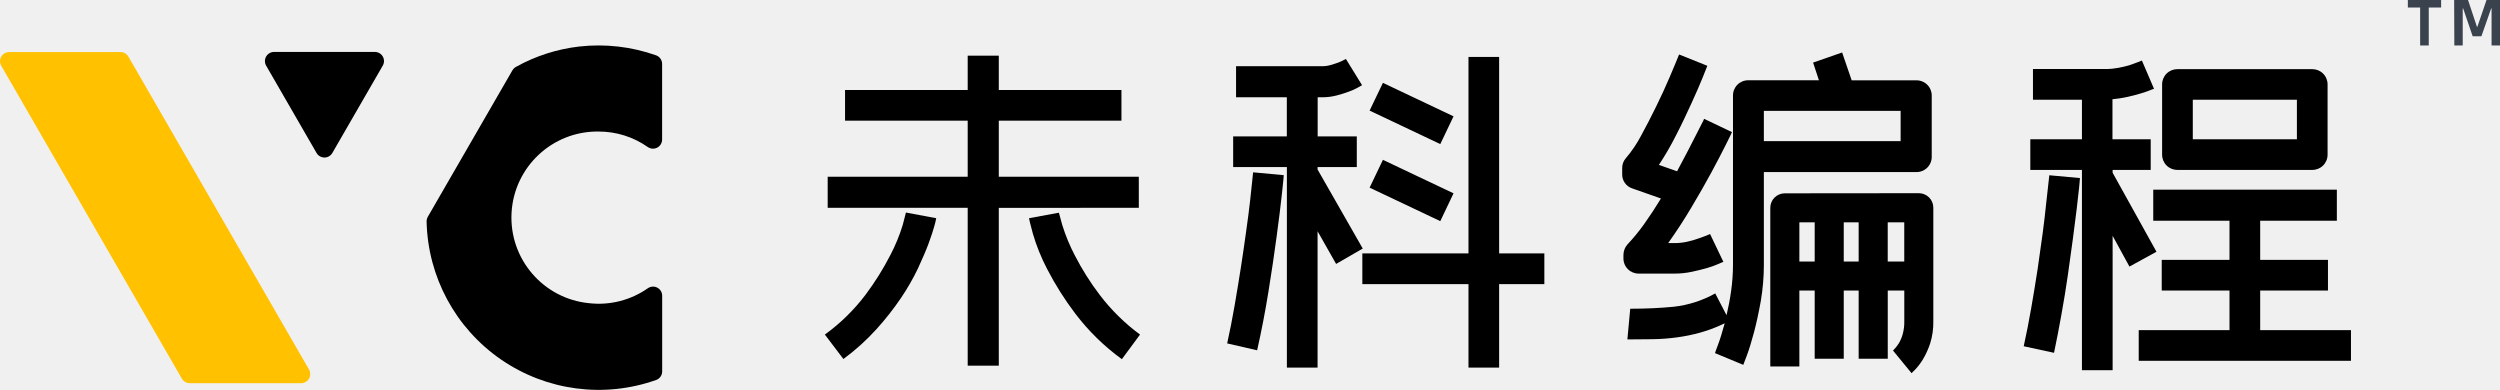
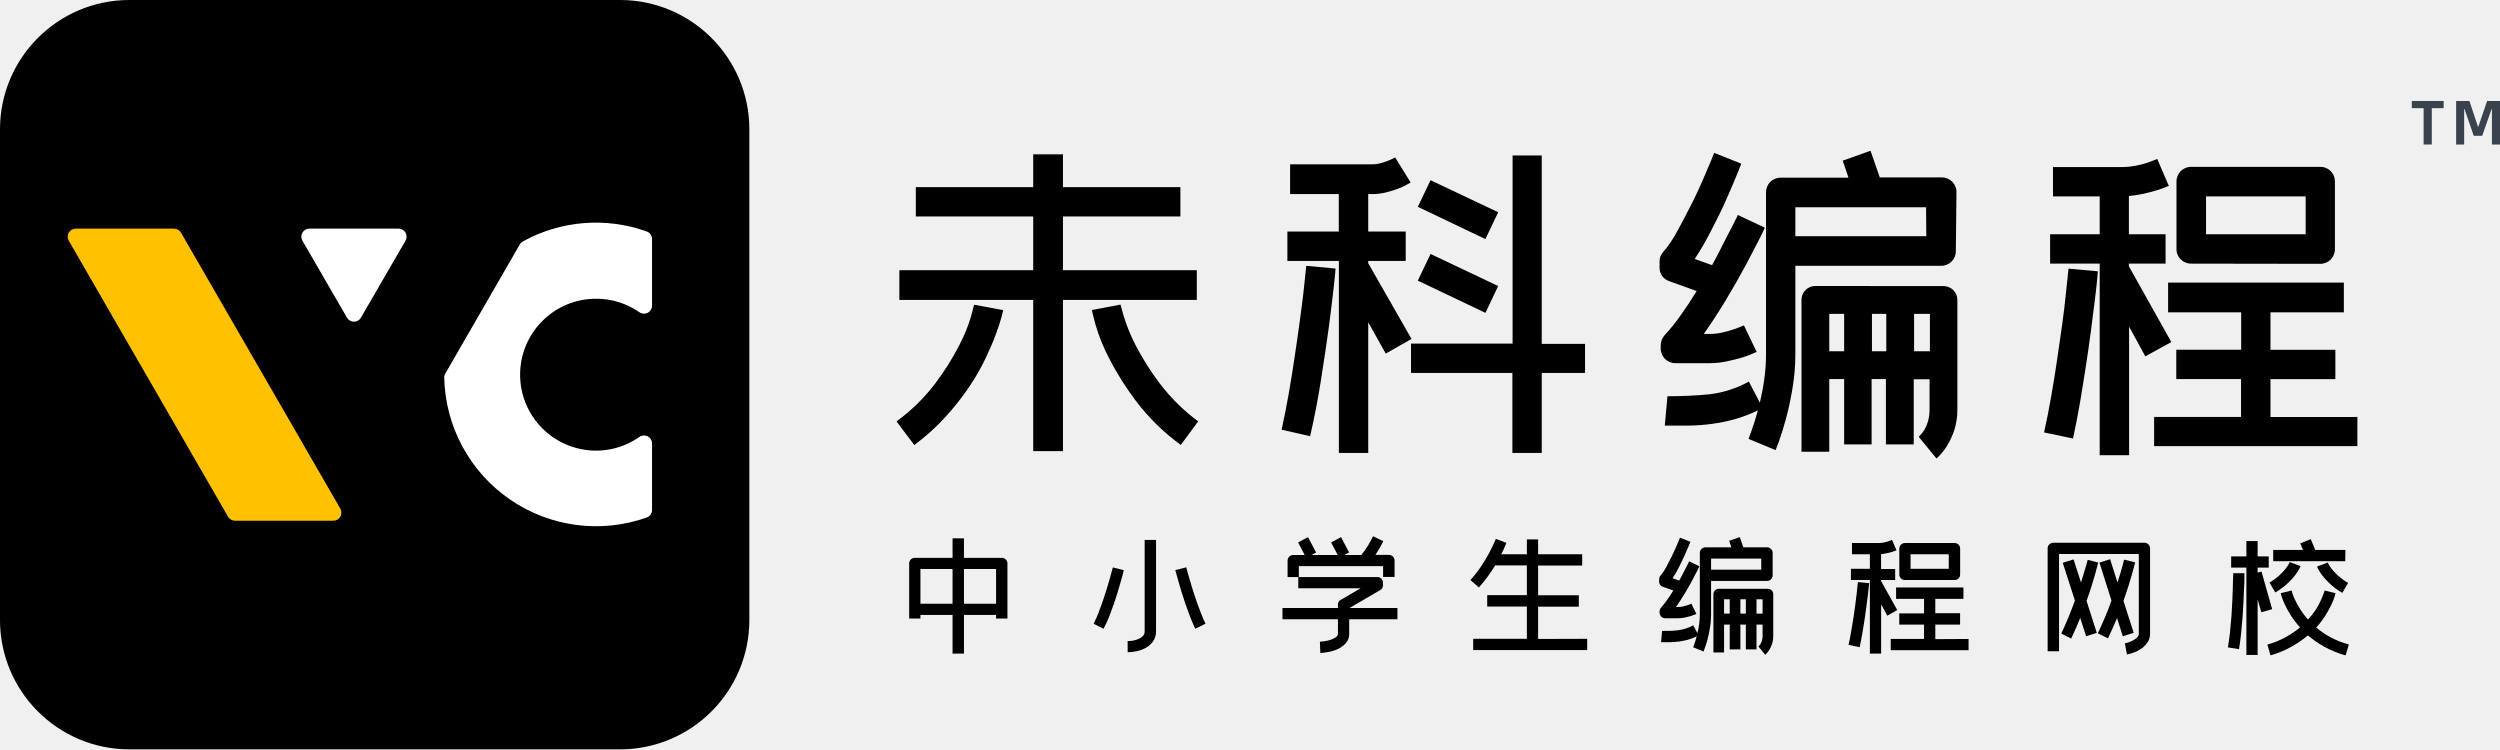
- <svg xmlns="http://www.w3.org/2000/svg" width="784.57" height="122.34" viewBox="0 0 784.57 122.34">
+ <svg xmlns="http://www.w3.org/2000/svg" width="504.3" height="151.16" viewBox="0 0 504.3 151.16">
  <defs>
-     <style>.cls-1{fill:#ffc100;}.cls-2{fill:#39424d;}</style>
+     <style>.cls-1{fill:#fff;}.cls-2{fill:#ffc100;}.cls-3{fill:#39424d;}</style>
  </defs>
  <g id="图层_2" data-name="图层 2">
    <g id="图层_1-2" data-name="图层 1">
-       <path d="M104.3,48l15.82-27.4a2.86,2.86,0,0,0-2.48-4.3H86a2.87,2.87,0,0,0-2.48,4.3L99.34,48A2.86,2.86,0,0,0,104.3,48Z" />
-       <path class="cls-1" d="M97,116,40.3,17.78a2.86,2.86,0,0,0-2.48-1.44H2.87a2.87,2.87,0,0,0-2.48,4.3l56.69,98.19a2.86,2.86,0,0,0,2.48,1.43h35A2.87,2.87,0,0,0,97,116Z" />
-       <path d="M184.88,95.15a27,27,0,0,1,3-53.87,26.79,26.79,0,0,1,15.44,4.88,2.86,2.86,0,0,0,4.47-2.37V20.07a2.86,2.86,0,0,0-1.87-2.7,54.16,54.16,0,0,0-24.15-2.77A53.36,53.36,0,0,0,161.9,21a3,3,0,0,0-1.11,1.11L134.28,68a2.94,2.94,0,0,0-.4,1.53,54,54,0,0,0,72.06,49.71,2.84,2.84,0,0,0,1.87-2.7V92.83a2.86,2.86,0,0,0-4.44-2.41A26.85,26.85,0,0,1,184.88,95.15Z" />
-       <path d="M258.87,105a60.57,60.57,0,0,0,12.79-12.54A86.78,86.78,0,0,0,279.44,80a54.15,54.15,0,0,0,3.87-9.43c.67-2.49,1-3.78,1-3.87l9.5,1.78a21.72,21.72,0,0,1-.57,2.4c-.38,1.44-1,3.3-1.84,5.58s-2,4.89-3.35,7.85a72.81,72.81,0,0,1-5.32,9.24,88.56,88.56,0,0,1-7.67,9.75,69.77,69.77,0,0,1-10.38,9.37Zm54.58-39.77v49.52h-9.76V65.22H259.75V55.47h43.94V37.87H265.2V28.25h38.49V17.48h9.76V28.25h38.49v9.62H313.45v17.6h43.94v9.75Zm18.86,1.52q0,.14,1.08,3.93a57.54,57.54,0,0,0,3.93,9.5,84.26,84.26,0,0,0,7.78,12.34A62.6,62.6,0,0,0,357.77,105l-5.7,7.72A70.21,70.21,0,0,1,337.44,98.4a96.75,96.75,0,0,1-8.86-14.05,60.65,60.65,0,0,1-4.43-11c-.81-3-1.21-4.62-1.21-4.87Z" />
-       <path d="M385.12,107.77c.84-3.79,1.63-7.76,2.34-11.9s1.38-8.19,2-12.16,1.14-7.72,1.64-11.27.91-6.67,1.21-9.37.52-4.85.69-6.46.26-2.44.26-2.53l9.62.89q0,.51-.57,5.82t-1.65,13.3q-1.06,8-2.59,17.47t-3.55,18.37Zm34.19-24.94-5.82-10.26v42.8h-9.63V52.43H387V42.81h16.84V30.53H387.91V20.78h27a9.93,9.93,0,0,0,2.72-.38c.89-.26,1.67-.51,2.35-.76a22.1,22.1,0,0,0,2.4-1.14l5.07,8.23c-.17.08-.62.34-1.33.76a18,18,0,0,1-2.79,1.26c-1.14.43-2.43.83-3.86,1.21a17.8,17.8,0,0,1-4.56.57h-1.39V42.81h12.28v9.62H413.49v.76L427.67,78Zm65.35,6.33H470.47v26.21h-9.62V89.16H427.54V79.53h33.31V17.86h9.62V79.53h14.19ZM452,45.22,429.82,34.71,434,26l22.16,10.51Zm0,24.18L429.82,58.89,434,50.16l22.16,10.51Z" />
-       <path d="M509.48,80a5,5,0,0,1,1.26-3.29A60.88,60.88,0,0,0,516,70.29q2.71-3.8,5.25-8l-9-3.16a4.58,4.58,0,0,1-3.16-4.56V52.81a4.54,4.54,0,0,1,1.14-3.16,38.07,38.07,0,0,0,4.75-7q2.46-4.5,4.81-9.31c1.56-3.2,3-6.29,4.24-9.24s2.24-5.28,2.91-7l8.87,3.55c-.09.25-.57,1.48-1.46,3.67s-2.05,4.88-3.48,8-3,6.5-4.81,10a92,92,0,0,1-5.45,9.43l5.7,2c1.18-2.2,2.28-4.26,3.29-6.21s1.9-3.67,2.66-5.19,1.37-2.72,1.84-3.61a9.81,9.81,0,0,0,.69-1.45l8.74,4.17c-.08.26-.72,1.57-1.9,3.93s-2.7,5.28-4.56,8.74-4,7.15-6.33,11.08-4.77,7.62-7.22,11.08h2a18.41,18.41,0,0,0,4-.44c1.31-.3,2.47-.62,3.48-1,1.27-.43,2.49-.89,3.67-1.4l4.18,8.74a11.76,11.76,0,0,0-1.52.63,26.25,26.25,0,0,1-3.54,1.27q-2.16.63-4.81,1.2a26,26,0,0,1-5.45.57H514.29a4.75,4.75,0,0,1-4.81-4.81Zm96.75-30.9A4.76,4.76,0,0,1,601.41,54H553.55V83a68,68,0,0,1-.95,11.4q-1,5.58-2.16,9.94t-2.21,7.16c-.68,1.85-1.06,2.87-1.14,3l-8.87-3.68c0-.08.32-1,.95-2.66s1.33-3.92,2.09-6.71a44.23,44.23,0,0,1-7.6,2.91,54.28,54.28,0,0,1-7.4,1.52,63.29,63.29,0,0,1-7.54.57q-3.79.07-8,.07l.89-9.63q7.22,0,13.68-.63a34.46,34.46,0,0,0,13-4.18l3.55,6.84c.58-2.45,1.07-5,1.45-7.73a59,59,0,0,0,.57-8.23V30a4.75,4.75,0,0,1,4.81-4.81h22.16L569,19.64l9.11-3.17,3,8.74h20.26A4.76,4.76,0,0,1,606.23,30Zm-9.76-14.31H553.55v9.5h42.92Zm5.7,25.84a4.54,4.54,0,0,1,4.56,4.55v35.72a21.61,21.61,0,0,1-1,6.9,24.69,24.69,0,0,1-2.28,5,18.59,18.59,0,0,1-2.34,3.1l-1.21,1.21-5.82-7.1a12.69,12.69,0,0,0,1.84-2.28,12.33,12.33,0,0,0,1.2-2.85,14.27,14.27,0,0,0,.5-4V91.18h-5.19v21.41H583.3V91.18h-4.68v21.41H569.5V91.18h-4.81V115h-9.12V65.22a4.54,4.54,0,0,1,4.56-4.55ZM569.5,82.07V69.78h-4.81V82.07Zm13.8,0V69.78h-4.68V82.07Zm14.31,0V69.78h-5.19V82.07Z" />
-       <path d="M635.1,108.66q1.26-5.7,2.34-11.9t2-12.16q.89-6,1.59-11.27T642.13,64q.43-4.05,1-9l9.62.88c0,.17-.08,1.12-.25,2.85s-.43,4-.76,6.71-.74,5.91-1.21,9.5-1,7.39-1.58,11.4-1.24,8.1-2,12.28-1.5,8.21-2.34,12.1Zm33.18-25L663,74v42.17h-9.63V53.32h-16.2V43.7h16.2V31.29H638V21.66h22.92a20.73,20.73,0,0,0,3.93-.38,31.37,31.37,0,0,0,3.61-.88c1-.34,2.3-.81,3.73-1.4l3.8,8.87a8.23,8.23,0,0,0-1.2.44c-.72.3-1.69.63-2.91,1s-2.6.74-4.12,1.08a40.67,40.67,0,0,1-4.81.76V43.7h12v9.62H663v.89L676.76,79ZM737.8,103.6v9.62H671.19V103.6h28.49V91.18H678.41V81.56h21.27V69.28H675.75V59.53h57.62v9.75H709.31V81.56h21.27v9.62H709.31V103.6ZM683.35,53.32a4.76,4.76,0,0,1-4.82-4.81v-22a4.78,4.78,0,0,1,4.82-4.81h42.29a4.78,4.78,0,0,1,4.82,4.81v22a4.76,4.76,0,0,1-4.82,4.81Zm4.81-9.62h32.67V31.29H688.16Z" />
-       <path class="cls-2" d="M766.09,2.36h-3.88V14.27h-2.7V2.36h-3.86V0h10.44Z" />
-       <path class="cls-2" d="M770.18,0h4.36l2.8,8.43h.12L780.34,0h4.23V14.27h-2.65V2.63h-.12l-3.07,8.76H776l-3-8.76h-.13V14.27h-2.63Z" />
+       <rect width="151.16" height="151.16" rx="26.1" ry="26.1" />
+       <path class="cls-1" d="M72.8,64.09l9-15.54a1.62,1.62,0,0,0-1.41-2.43H62.42A1.62,1.62,0,0,0,61,48.55l9,15.54A1.62,1.62,0,0,0,72.8,64.09Z" />
+       <path class="cls-2" d="M68.65,102.6,36.51,46.93a1.63,1.63,0,0,0-1.41-.81H15.28a1.62,1.62,0,0,0-1.41,2.43L46,104.23a1.63,1.63,0,0,0,1.41.81H67.24A1.63,1.63,0,0,0,68.65,102.6Z" />
+       <path class="cls-1" d="M118.49,90.8a15.32,15.32,0,0,1,1.71-30.54A15.2,15.2,0,0,1,129,63a1.62,1.62,0,0,0,2.53-1.34V48.23a1.6,1.6,0,0,0-1.06-1.53,30.45,30.45,0,0,0-25,2,1.73,1.73,0,0,0-.63.63l-15,26a1.67,1.67,0,0,0-.23.87,30.63,30.63,0,0,0,40.86,28.19,1.61,1.61,0,0,0,1.06-1.53V89.49A1.62,1.62,0,0,0,129,88.12,15.19,15.19,0,0,1,118.49,90.8Z" />
+       <path d="M180.84,85a36.83,36.83,0,0,0,7.87-7.72,53.42,53.42,0,0,0,4.79-7.63,33.2,33.2,0,0,0,2.38-5.81c.41-1.53.62-2.32.62-2.37l5.85,1.09c0,.1-.12.59-.35,1.48s-.61,2-1.13,3.43-1.21,3-2.07,4.83A44.2,44.2,0,0,1,195.53,78a53.91,53.91,0,0,1-4.72,6,42.72,42.72,0,0,1-6.38,5.77ZM214.42,60.5V91h-6V60.5h-27v-6h27V43.67H184.74V37.75h23.68V31.13h6v6.62h23.69v5.92H214.42V54.5h27v6Zm11.61.94c0,.05.22.85.67,2.41a34.89,34.89,0,0,0,2.41,5.85,53,53,0,0,0,4.79,7.59A38.46,38.46,0,0,0,241.7,85l-3.51,4.75a43.36,43.36,0,0,1-9-8.8,59.19,59.19,0,0,1-5.45-8.65A36.79,36.79,0,0,1,221,65.53c-.5-1.85-.74-2.85-.74-3Z" />
+       <path d="M258.53,86.68q.77-3.51,1.44-7.32t1.2-7.48c.37-2.44.71-4.76,1-6.94s.55-4.1.74-5.76.32-3,.43-4,.15-1.5.15-1.56l5.92.55c0,.21-.11,1.4-.35,3.58s-.57,4.91-1,8.18-1,6.86-1.6,10.76-1.35,7.66-2.18,11.3Zm21-15.35L276,65V91.36h-5.92V52.63H259.69V46.71h10.37V39.15h-9.82v-6h16.6a6.23,6.23,0,0,0,1.67-.23c.55-.16,1-.31,1.44-.47a12.62,12.62,0,0,0,1.48-.7l3.12,5.06-.82.47a10.84,10.84,0,0,1-1.71.78c-.7.26-1.5.51-2.38.74a11.07,11.07,0,0,1-2.8.35H276v7.56h7.56v5.92H276v.47l8.73,15.27Zm40.21,3.9H311V91.36h-5.92V75.23H284.63V69.31h20.49V31.36H311v38h8.73Zm-20.1-27L286,41.72l2.57-5.37,13.64,6.46Zm0,14.88L286,56.61l2.57-5.38,13.64,6.47Z" />
+       <path d="M335,69.62a3.1,3.1,0,0,1,.78-2,36,36,0,0,0,3.23-4q1.68-2.34,3.24-4.91l-5.54-2a2.81,2.81,0,0,1-1.94-2.8v-1.1a2.79,2.79,0,0,1,.7-1.94,23.35,23.35,0,0,0,2.92-4.33q1.51-2.76,3-5.72c1-2,1.83-3.87,2.61-5.69s1.38-3.25,1.79-4.29l5.46,2.18c-.06.16-.35.91-.9,2.26s-1.26,3-2.14,5-1.87,4-3,6.16a56.74,56.74,0,0,1-3.35,5.8l3.5,1.25c.73-1.35,1.41-2.62,2-3.82s1.17-2.26,1.64-3.19.84-1.68,1.13-2.22a6.34,6.34,0,0,0,.42-.9L356,45.93c-.05.16-.44,1-1.17,2.42s-1.66,3.24-2.8,5.37-2.45,4.4-3.9,6.82-2.94,4.69-4.44,6.82h1.25a10.65,10.65,0,0,0,2.45-.28,20.77,20.77,0,0,0,2.14-.58c.78-.26,1.53-.55,2.26-.86L354.36,71a7.14,7.14,0,0,0-.93.39,17,17,0,0,1-2.18.78c-.89.26-1.87.5-3,.74a16.21,16.21,0,0,1-3.35.35H338a2.94,2.94,0,0,1-3-3Zm59.53-19a2.94,2.94,0,0,1-3,3H362.16V71.41a41.53,41.53,0,0,1-.59,7q-.58,3.43-1.32,6.12c-.5,1.79-.95,3.26-1.37,4.4s-.65,1.77-.7,1.87l-5.45-2.26s.19-.6.58-1.64.82-2.41,1.29-4.12a28.77,28.77,0,0,1-4.68,1.79,35.78,35.78,0,0,1-4.56.93,37.52,37.52,0,0,1-4.63.35c-1.56,0-3.2,0-4.91,0l.54-5.92c3,0,5.77-.13,8.42-.39a21.43,21.43,0,0,0,8-2.57L355,81.23c.36-1.51.66-3.09.89-4.76a35.35,35.35,0,0,0,.35-5.06V38.84a2.94,2.94,0,0,1,3-3h13.64l-1.17-3.43,5.61-2,1.87,5.38h12.47a2.94,2.94,0,0,1,3,3Zm-6-8.81H362.16v5.84h26.41Zm3.51,15.9a2.78,2.78,0,0,1,2.8,2.8v22a13.35,13.35,0,0,1-.62,4.25,15.08,15.08,0,0,1-1.41,3.08,11.46,11.46,0,0,1-1.44,1.91l-.74.74-3.58-4.37a7.39,7.39,0,0,0,1.13-1.4,7.8,7.8,0,0,0,.74-1.75,8.61,8.61,0,0,0,.31-2.46v-6h-3.19V89.64h-5.61V76.47h-2.89V89.64H372V76.47h-3V91.12H363.4V60.5a2.7,2.7,0,0,1,.82-2,2.73,2.73,0,0,1,2-.81ZM372,70.86V63.31h-3v7.55Zm8.5,0V63.31h-2.89v7.55Zm8.8,0V63.31h-3.19v7.55Z" />
+       <path d="M412.33,87.23q.78-3.51,1.45-7.33c.44-2.54.84-5,1.2-7.48s.69-4.75,1-6.93.52-4.11.7-5.77.37-3.5.58-5.53l5.92.54c0,.11-.05.69-.15,1.76s-.26,2.44-.47,4.13-.45,3.63-.74,5.84-.61,4.55-1,7-.77,5-1.21,7.56-.92,5-1.44,7.44Zm20.42-15.35-3.27-6V91.82h-5.93V53.18h-10V47.25h10V39.62h-9.42V33.7h14.1a12.7,12.7,0,0,0,2.41-.24,17.4,17.4,0,0,0,2.23-.54c.64-.21,1.41-.49,2.29-.86l2.34,5.46a4.88,4.88,0,0,0-.74.27c-.44.18-1,.39-1.79.62s-1.6.46-2.53.66a24.41,24.41,0,0,1-3,.47v7.71h7.4v5.93h-7.4v.54L438,69Zm42.78,12.23V90h-41V84.11h17.53V76.47H439V70.55h13.09V63H437.35V57H472.8v6H458v7.56h13.09v5.92H458v7.64ZM442,53.18a2.86,2.86,0,0,1-2.1-.86,2.82,2.82,0,0,1-.86-2.1V36.66a2.92,2.92,0,0,1,3-3h26a2.85,2.85,0,0,1,2.1.85,2.9,2.9,0,0,1,.86,2.11V50.22a2.94,2.94,0,0,1-3,3Zm3-5.93h20.1V39.62H445Z" />
+       <path class="cls-3" d="M492.93,21.82h-2.39v7.33h-1.65V21.82h-2.38V20.37h6.42Z" />
+       <path class="cls-3" d="M495.45,20.37h2.68l1.72,5.18h.08l1.77-5.18h2.6v8.78h-1.63V22h-.07l-1.89,5.39H499L497.14,22h-.07v7.16h-1.62Z" />
+       <path d="M202.06,112.53a1.17,1.17,0,0,1,.82.32,1.07,1.07,0,0,1,.34.81v11.11h-2.29v-.72h-6.48v7.79h-2.3v-7.79h-6.48v.72H183.4V113.66a1.1,1.1,0,0,1,.33-.81,1.13,1.13,0,0,1,.81-.32h7.61v-3.94h2.3v3.94Zm-9.91,9.25v-7h-6.48v7Zm8.78,0v-7h-6.48v7Z" />
+       <path d="M222.6,126.83l-2-1a22.78,22.78,0,0,0,1-2.24c.31-.81.61-1.64.9-2.48s.55-1.65.79-2.44.45-1.51.62-2.12.37-1.32.57-2.09l2.21.56a5.92,5.92,0,0,1-.16.69c-.11.42-.26,1-.44,1.58s-.39,1.37-.64,2.18-.52,1.66-.82,2.51-.61,1.71-.94,2.55A24.31,24.31,0,0,1,222.6,126.83Zm4.87,4.74V129.3l.56,0a5.62,5.62,0,0,0,1.18-.24,3.61,3.61,0,0,0,1.17-.6,1.32,1.32,0,0,0,.52-1.12V108.91h2.3V127.3a3.47,3.47,0,0,1-.61,2.09,4.44,4.44,0,0,1-1.51,1.32,6.71,6.71,0,0,1-1.88.67A9.09,9.09,0,0,1,227.47,131.57Zm13.64-4.74c-.34-.7-.67-1.47-1-2.32s-.64-1.69-.94-2.55-.57-1.69-.82-2.51-.46-1.54-.64-2.18-.33-1.16-.44-1.58-.17-.64-.19-.69l2.21-.56s.05.22.16.59.25.88.42,1.5.38,1.32.63,2.12.52,1.61.8,2.44.6,1.67.92,2.5.63,1.57.95,2.22Z" />
+       <path d="M281.89,124.92h-9.73v2.92a2.72,2.72,0,0,1-.61,1.81,4.78,4.78,0,0,1-1.49,1.18,7.48,7.48,0,0,1-1.9.65,11.13,11.13,0,0,1-1.82.24l-.09-2.27a10.43,10.43,0,0,0,1.1-.13,6.6,6.6,0,0,0,1.2-.31,3.84,3.84,0,0,0,.95-.5.82.82,0,0,0,.39-.67v-2.92H258.7v-2.27h11.19V122a1,1,0,0,1,.57-1l4-2.33H261.89v-2.27h15.94a1.1,1.1,0,0,1,.81.33,1.08,1.08,0,0,1,.33.8v.51a1,1,0,0,1-.57,1l-6.18,3.61h9.67ZM262,116.41h-2.27v-3.32a1.13,1.13,0,0,1,1.14-1.13h2.32l-1.34-2.54,2-1.07,1.64,3.1-.95.51h5.31l-1.34-2.54,2-1.07,1.64,3.1-1,.51h3.44a8.69,8.69,0,0,0,.76-1c.25-.35.48-.71.69-1.06s.39-.67.56-1,.3-.55.38-.73l2.06,1a1.67,1.67,0,0,1-.14.27l-.34.63c-.14.26-.3.55-.49.86s-.4.65-.62,1h2.72a1.13,1.13,0,0,1,1.14,1.13v3.32H279v-2.18H262Z" />
+       <path d="M320.17,128.86v2.27h-23v-2.27H308v-6.51h-8v-2.3h8v-6h-6.39c-.44.72-.93,1.45-1.48,2.21s-1.15,1.5-1.81,2.24L296.61,117a22.12,22.12,0,0,0,2.21-2.83c.64-1,1.17-1.87,1.6-2.67s.87-1.74,1.33-2.8l2.12.81s-.12.27-.29.69-.42,1-.76,1.61H308v-3h2.27v3h8.89v2.27h-8.89v6h8.21v2.3h-8.21v6.51Z" />
+       <path d="M334.77,123.33a1.19,1.19,0,0,1,.3-.77A15.21,15.21,0,0,0,336.3,121c.43-.6.85-1.23,1.24-1.89l-2.12-.74a1.09,1.09,0,0,1-.74-1.08v-.41a1.08,1.08,0,0,1,.27-.75,9.45,9.45,0,0,0,1.12-1.66c.38-.7.76-1.44,1.13-2.19s.7-1.48,1-2.18.53-1.25.69-1.64l2.09.83c0,.06-.14.35-.35.87s-.48,1.15-.82,1.89-.71,1.54-1.13,2.36a21.58,21.58,0,0,1-1.29,2.23l1.35.47c.28-.51.54-1,.77-1.46s.45-.86.63-1.22l.43-.85a2.61,2.61,0,0,0,.17-.35l2.06,1c0,.06-.17.37-.45.92s-.64,1.25-1.07,2.06-.94,1.69-1.5,2.62-1.12,1.79-1.7,2.61h.48a4.24,4.24,0,0,0,.94-.11c.31-.07.58-.14.82-.22s.59-.21.87-.33l1,2.06-.36.15a6.9,6.9,0,0,1-.83.3c-.34.1-.72.19-1.14.28a6,6,0,0,1-1.28.14H335.9a1.06,1.06,0,0,1-.8-.33,1.1,1.1,0,0,1-.33-.81Zm22.81-7.28a1.1,1.1,0,0,1-.33.81,1.13,1.13,0,0,1-.81.32H345.16V124a15.92,15.92,0,0,1-.23,2.69c-.15.87-.32,1.65-.5,2.34s-.37,1.25-.53,1.69-.25.67-.27.71l-2.09-.86s.08-.23.23-.63.31-.92.49-1.58a10.56,10.56,0,0,1-1.79.69,13.22,13.22,0,0,1-1.75.35,14.9,14.9,0,0,1-1.77.14h-1.88l.2-2.27c1.14,0,2.21,0,3.23-.14a8.1,8.1,0,0,0,3.07-1l.84,1.61a18.43,18.43,0,0,0,.34-1.82,13.84,13.84,0,0,0,.14-1.94V111.54a1.13,1.13,0,0,1,1.13-1.13h5.23l-.45-1.32,2.15-.74.72,2.06h4.77a1.1,1.1,0,0,1,.81.33,1.06,1.06,0,0,1,.33.8Zm-2.3-3.37H345.16v2.24h10.12Zm1.34,6.09a1.08,1.08,0,0,1,1.08,1.07v8.42a5,5,0,0,1-.24,1.63,5.93,5.93,0,0,1-.54,1.18,4.58,4.58,0,0,1-.55.73l-.29.28-1.37-1.67a2.9,2.9,0,0,0,.43-.54,2.8,2.8,0,0,0,.29-.67,3.3,3.3,0,0,0,.12-.94V126h-1.23v5h-2.15v-5h-1.1v5h-2.15v-5h-1.14v5.61h-2.15V119.84a1.08,1.08,0,0,1,1.08-1.07Zm-7.7,5v-2.89h-1.14v2.89Zm3.25,0v-2.89h-1.1v2.89Zm3.38,0v-2.89h-1.23v2.89Z" />
+       <path d="M372.89,130.08c.2-.89.39-1.83.55-2.81s.33-1.93.47-2.86.26-1.82.37-2.66.2-1.57.27-2.21.14-1.34.22-2.12l2.27.21s0,.27-.06.67-.1.94-.18,1.59-.17,1.39-.28,2.24-.23,1.74-.37,2.68-.3,1.91-.47,2.9-.35,1.93-.55,2.85Zm7.82-5.88-1.25-2.3v9.94h-2.27V117h-3.82v-2.26h3.82v-2.93h-3.61v-2.27H379a5,5,0,0,0,.93-.09,7,7,0,0,0,.85-.21c.25-.08.54-.19.88-.33l.9,2.09-.29.11-.68.24c-.29.09-.62.17-1,.25a9.71,9.71,0,0,1-1.14.18v3h2.84V117h-2.84v.21l3.26,5.85Zm16.39,4.69v2.27H381.4v-2.27h6.72V126h-5v-2.27h5V120.8h-5.64v-2.3h13.58v2.3h-5.67v2.89h5V126h-5v2.93ZM384.27,117a1.11,1.11,0,0,1-1.14-1.13v-5.19a1.13,1.13,0,0,1,1.14-1.14h10a1.1,1.1,0,0,1,.81.33,1.13,1.13,0,0,1,.32.81v5.19a1.13,1.13,0,0,1-.32.81,1.09,1.09,0,0,1-.81.32Zm1.13-2.26h7.7v-2.93h-7.7Z" />
+       <path d="M432.57,109.48a1.13,1.13,0,0,1,1.14,1.14v17.22a3,3,0,0,1-.48,1.7,5,5,0,0,1-1.19,1.24,6.29,6.29,0,0,1-1.53.82,8.49,8.49,0,0,1-1.46.42l-.42-2.24a4.33,4.33,0,0,0,.67-.18,5.41,5.41,0,0,0,.94-.4,4,4,0,0,0,.84-.58,1,1,0,0,0,.36-.78V111.75H415.35v19.62h-2.3V110.62a1.07,1.07,0,0,1,.34-.81,1.14,1.14,0,0,1,.82-.33Zm-9.31,4c0,.06-.09.3-.2.72s-.26,1-.44,1.66-.43,1.48-.72,2.4-.62,1.9-1,2.95l2.06,6.45-2.15.69-1.19-3.7c-.28.69-.57,1.39-.87,2.07s-.62,1.38-.95,2.08l-2-1c.54-1.11,1-2.23,1.48-3.36s.87-2.22,1.27-3.3l-2.45-7.61,2.18-.69,1.5,4.66c.41-1.35.74-2.45,1-3.28s.34-1.27.34-1.29Zm4.95,14.87-1.16-3.67c-.28.67-.57,1.36-.87,2s-.61,1.38-.95,2.08l-2.06-1c.54-1.11,1-2.23,1.49-3.34s.88-2.21,1.26-3.29l-2.42-7.64,2.15-.69,1.49,4.69c.44-1.35.77-2.45,1-3.3s.33-1.28.33-1.3l2.24.54c0,.06-.08.3-.19.72s-.26,1-.45,1.66-.43,1.49-.72,2.41-.62,1.92-1,3l2.06,6.42Z" />
+       <path d="M449.41,130.59q.24-1.38.42-3c.12-1.11.22-2.21.3-3.32s.14-2.17.18-3.2.07-2,.1-2.75,0-1.44.06-1.93,0-.74,0-.76l2.27,0c0,.06,0,.35,0,.87s0,1.18-.06,2-.07,1.74-.12,2.79-.11,2.12-.19,3.22-.18,2.22-.3,3.33-.26,2.15-.42,3.11Zm6.75-7.08-.75-2.62v11.22h-2.27V114.5h-3.07v-2.27h3.07v-3.08h2.27v3.08h2.24v2.27h-2.24v1l.78-.21,2.15,7.59Zm17,8.69a19.19,19.19,0,0,1-4.32-1.75,20.82,20.82,0,0,1-3.3-2.28,20,20,0,0,1-3.3,2.28A19.1,19.1,0,0,1,458,132.2l-.63-2.18a16.58,16.58,0,0,0,3.73-1.51,18.69,18.69,0,0,0,2.87-1.95,17.47,17.47,0,0,1-1.88-2.45,18.86,18.86,0,0,1-1.19-2.15,11.11,11.11,0,0,1-.63-1.58l-.21-.72,2.21-.54a3.5,3.5,0,0,0,.16.62,10.61,10.61,0,0,0,.56,1.33,18.94,18.94,0,0,0,1,1.82,16.65,16.65,0,0,0,1.58,2.09,15.5,15.5,0,0,0,1.65-2.12,17.72,17.72,0,0,0,1-1.87c.24-.55.42-1,.53-1.33s.17-.52.17-.54l2.21.54-.21.72a11.11,11.11,0,0,1-.63,1.58,24,24,0,0,1-1.19,2.17,18.32,18.32,0,0,1-1.88,2.46,18.33,18.33,0,0,0,2.86,1.94A17.48,17.48,0,0,0,473.8,130Zm-9.08-18a5.52,5.52,0,0,0-.27.54A8.49,8.49,0,0,1,463,116a13.37,13.37,0,0,1-1.56,1.69,13.88,13.88,0,0,1-2.47,1.82l-1.17-2a10.66,10.66,0,0,0,2-1.45,12.09,12.09,0,0,0,1.25-1.32,6.73,6.73,0,0,0,.84-1.35Zm9-1H458.55v-2.27h6l-.54-1.31,2.12-.86.9,2.17h6.09Zm-3.53.27a6.73,6.73,0,0,0,.84,1.35,12.5,12.5,0,0,0,1.27,1.32,11.89,11.89,0,0,0,2,1.45l-1.16,2a12.75,12.75,0,0,1-2.49-1.82,15.06,15.06,0,0,1-1.56-1.69,8.1,8.1,0,0,1-.82-1.26,5.7,5.7,0,0,1-.24-.54Z" />
    </g>
  </g>
</svg>
